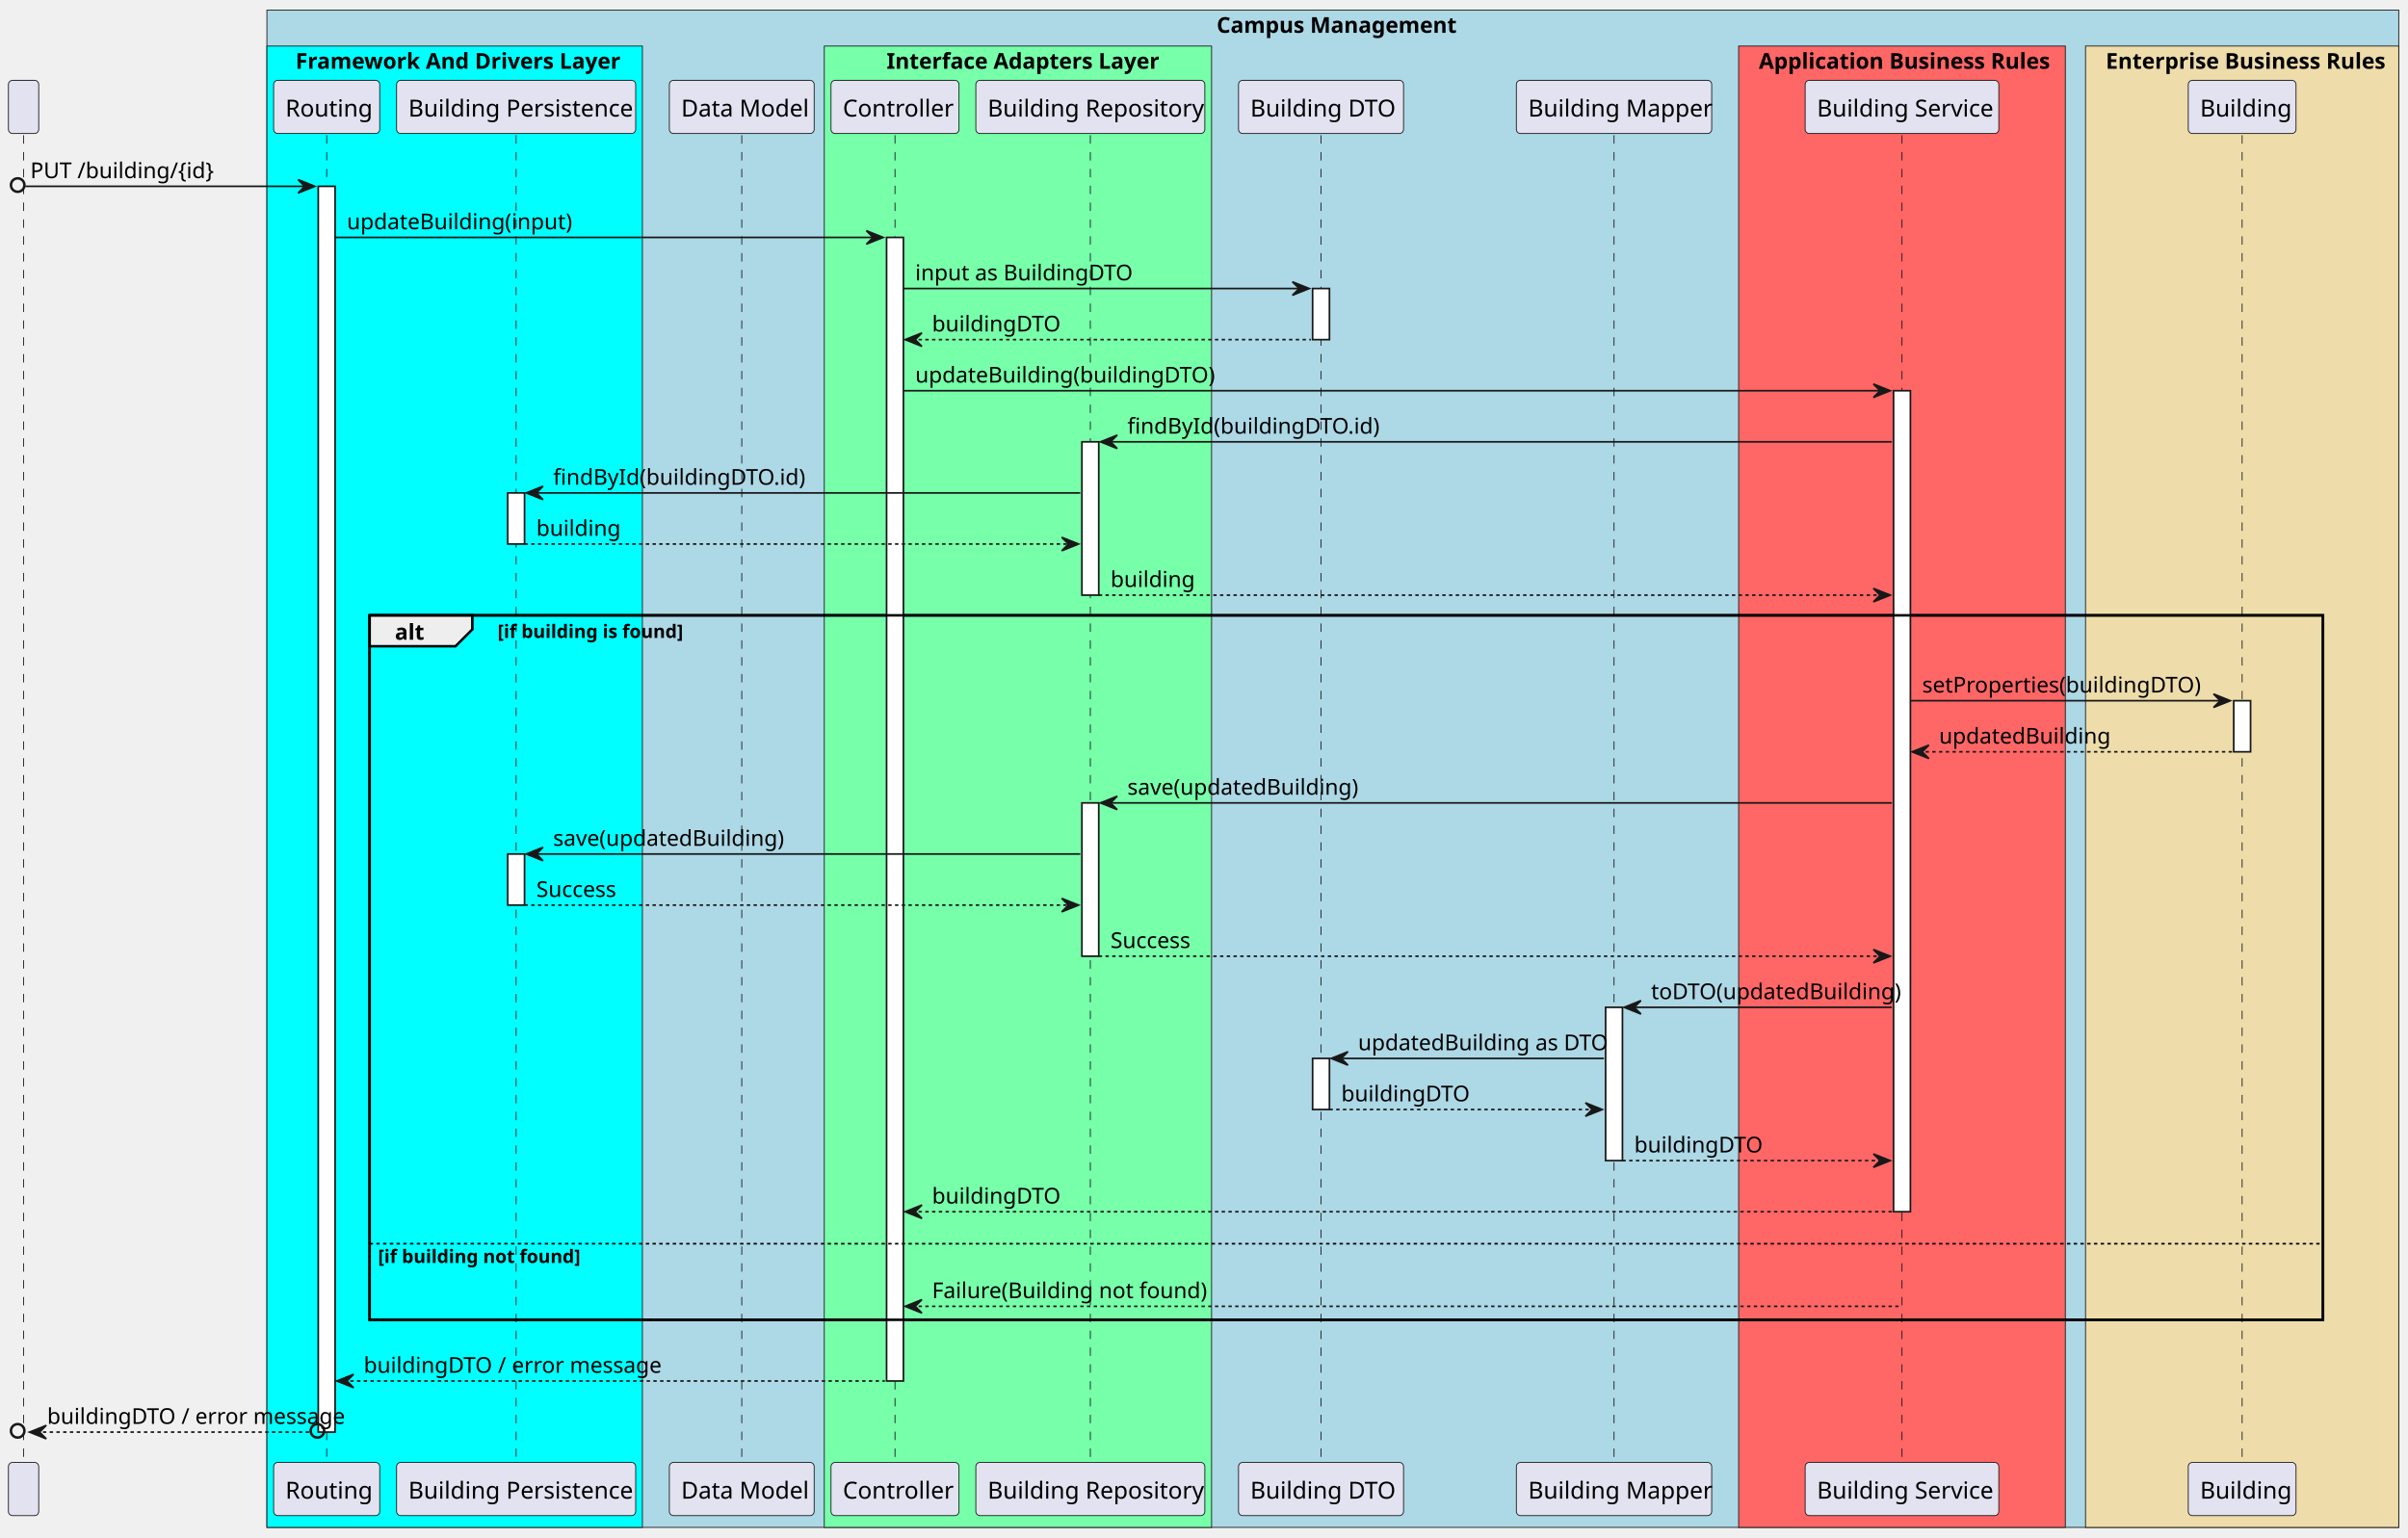
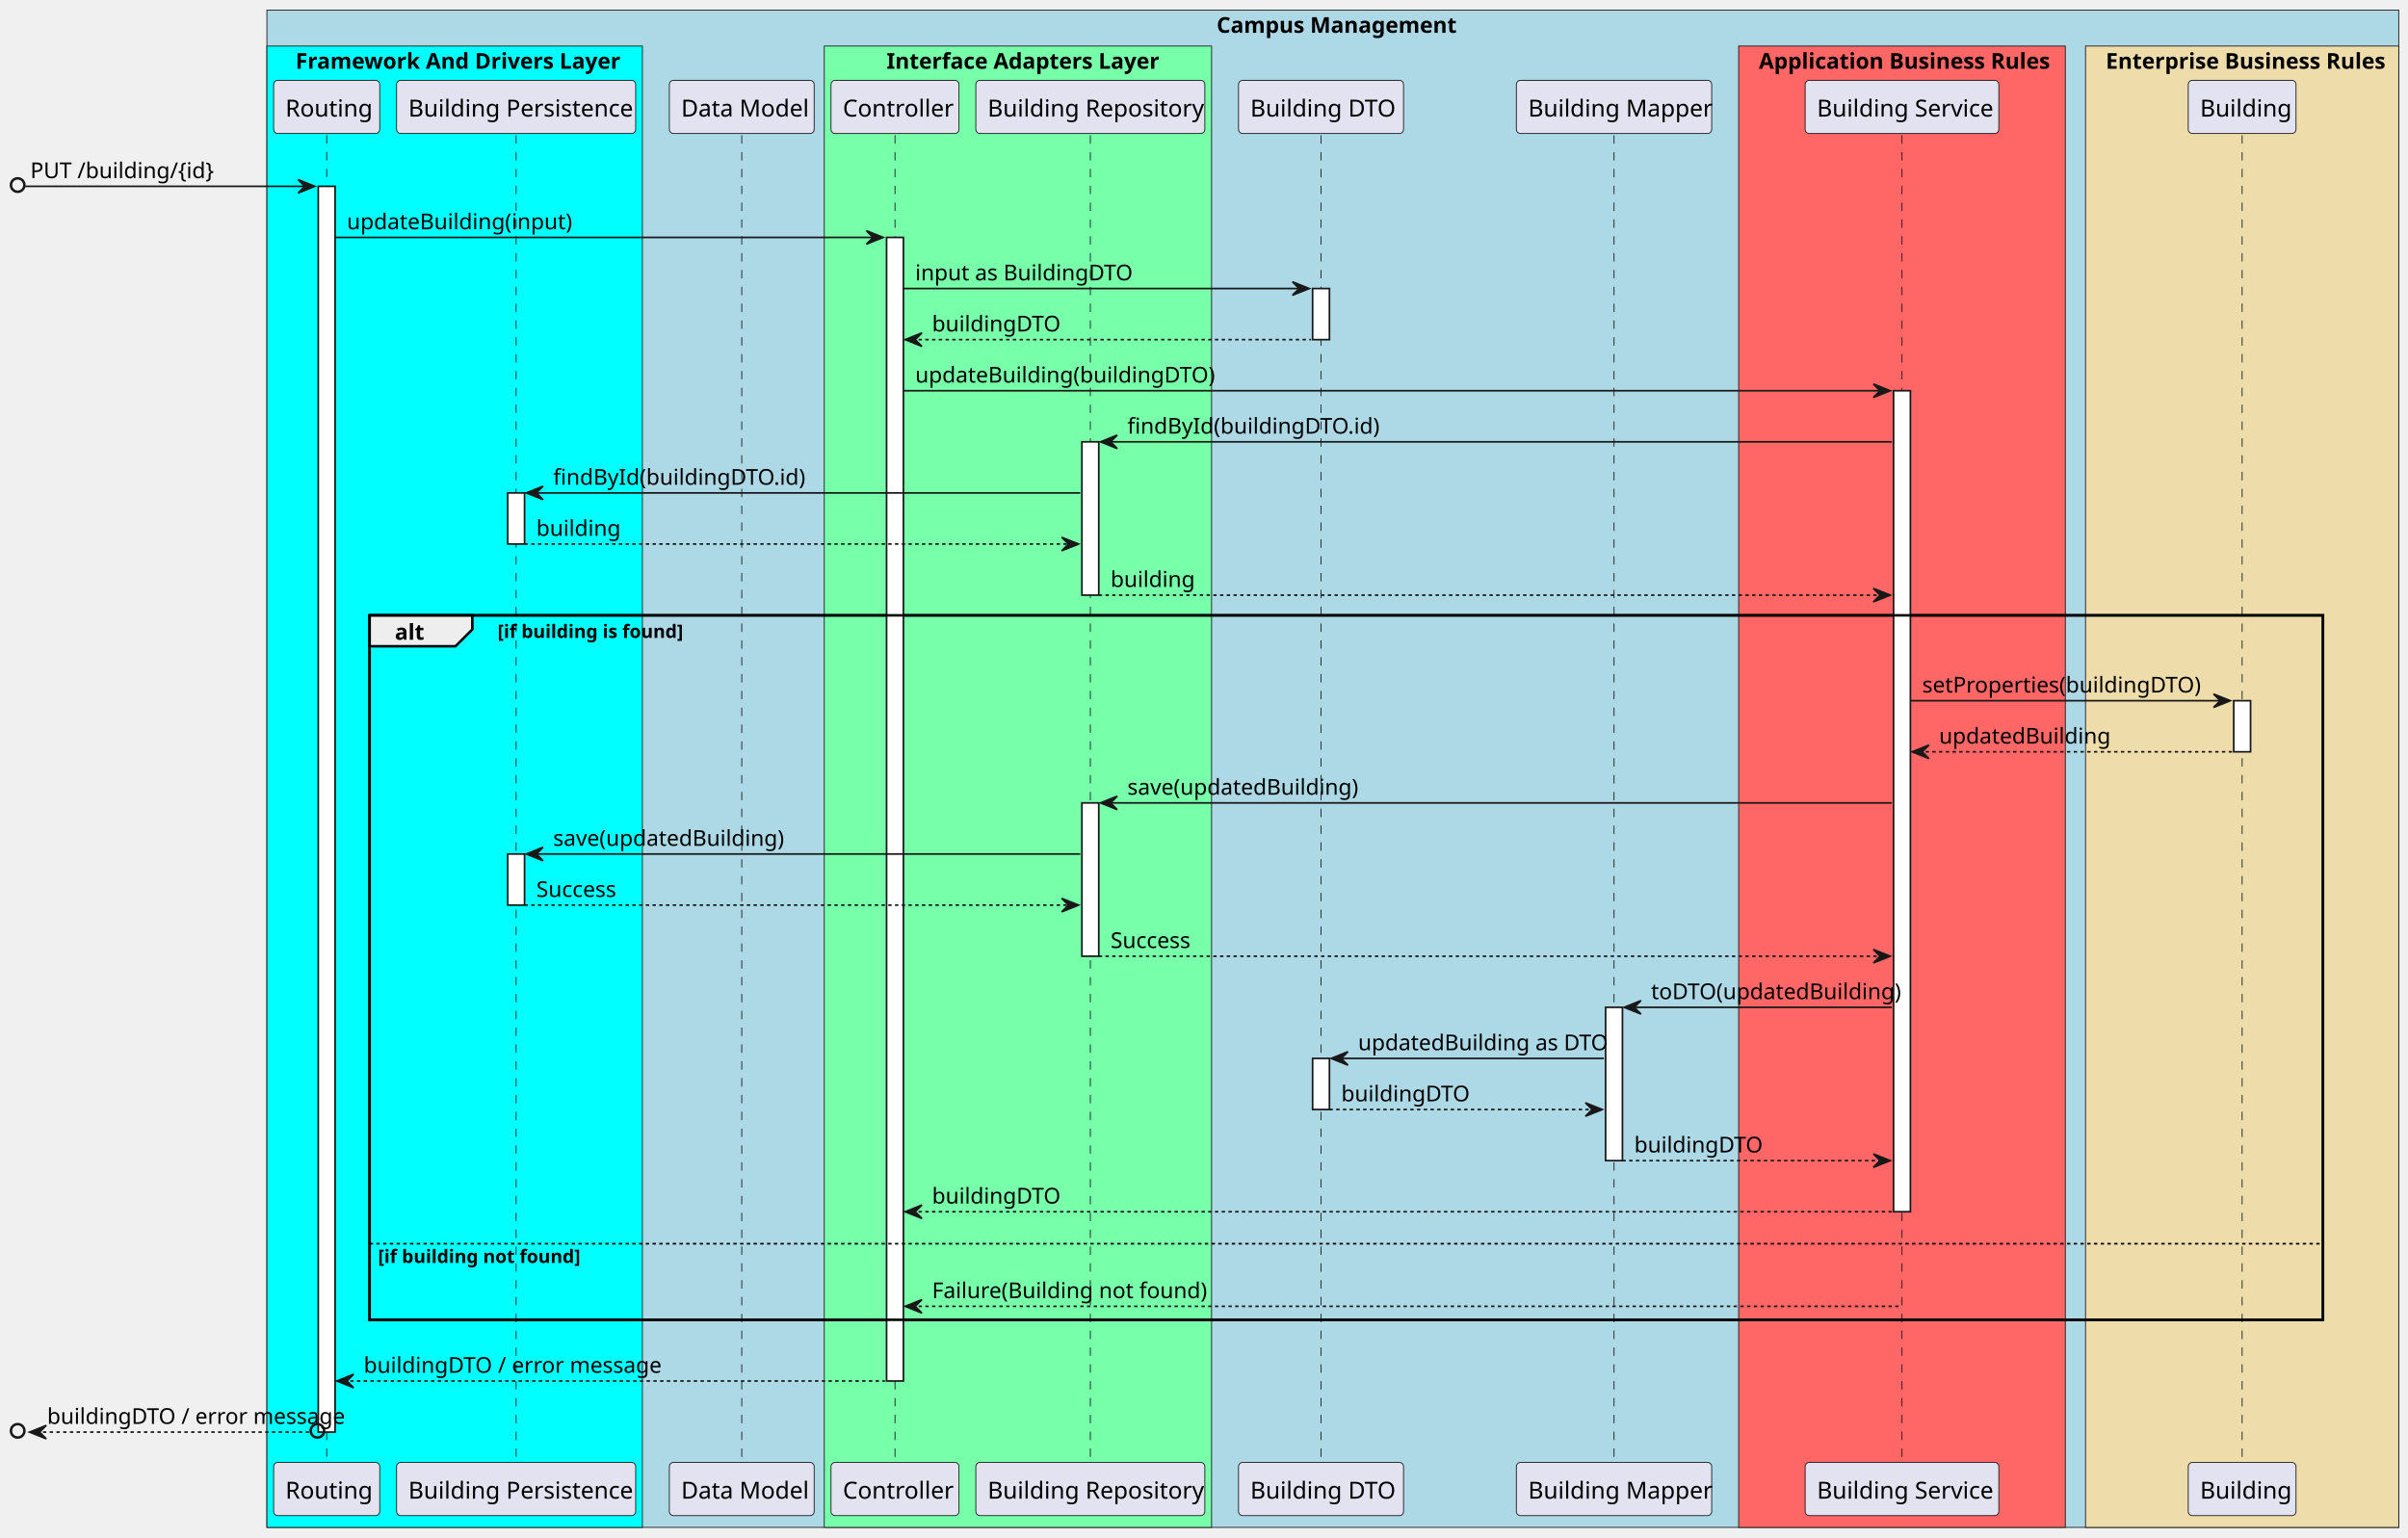
<svg xmlns="http://www.w3.org/2000/svg" contentStyleType="text/css" height="913px" preserveAspectRatio="none" style="width:1430px;height:913px;background:#FFFFFF;" version="1.1" viewBox="0 0 1430 913" width="1430px" zoomAndPan="magnify">
  <defs />
  <g>
    <rect fill="#ADD8E6" height="901.195" style="stroke:#181818;stroke-width:0.5;" width="1266" x="158.5" y="6" />
    <text fill="#000000" font-family="sans-serif" font-size="13" font-weight="bold" lengthAdjust="spacing" textLength="138" x="722.5" y="19.495">Campus Management</text>
    <rect fill="#00FFFF" height="879.844" style="stroke:#181818;stroke-width:0.5;" width="223" x="158.5" y="27.352" />
    <text fill="#000000" font-family="sans-serif" font-size="13" font-weight="bold" lengthAdjust="spacing" textLength="189" x="175.5" y="40.847">Framework And Drivers Layer</text>
    <rect fill="#77FFAA" height="879.844" style="stroke:#181818;stroke-width:0.5;" width="230" x="489.5" y="27.352" />
    <text fill="#000000" font-family="sans-serif" font-size="13" font-weight="bold" lengthAdjust="spacing" textLength="156" x="526.5" y="40.847">Interface Adapters Layer</text>
    <rect fill="#FF6666" height="879.844" style="stroke:#181818;stroke-width:0.5;" width="194" x="1032.5" y="27.352" />
    <text fill="#000000" font-family="sans-serif" font-size="13" font-weight="bold" lengthAdjust="spacing" textLength="170" x="1044.5" y="40.847">Application Business Rules</text>
    <rect fill="#EEDDAA" height="879.844" style="stroke:#181818;stroke-width:0.5;" width="186" x="1238.5" y="27.352" />
    <text fill="#000000" font-family="sans-serif" font-size="13" font-weight="bold" lengthAdjust="spacing" textLength="162" x="1250.5" y="40.847">Enterprise Business Rules</text>
    <rect fill="none" height="418.406" style="stroke:#000000;stroke-width:1.5;" width="1160" x="219.5" y="365.477" />
-     <line style="stroke:#181818;stroke-width:0.5;stroke-dasharray:5.0,5.0;" x1="14" x2="14" y1="80.312" y2="868.586" />
    <line style="stroke:#181818;stroke-width:0.5;stroke-dasharray:5.0,5.0;" x1="194" x2="194" y1="80.312" y2="868.586" />
    <rect fill="#FFFFFF" height="739.922" style="stroke:#181818;stroke-width:1.0;" width="10" x="189" y="110.664" />
    <line style="stroke:#181818;stroke-width:0.5;stroke-dasharray:5.0,5.0;" x1="306.5" x2="306.5" y1="80.312" y2="868.586" />
    <rect fill="#FFFFFF" height="30.352" style="stroke:#181818;stroke-width:1.0;" width="10" x="301.5" y="292.773" />
    <rect fill="#FFFFFF" height="30.352" style="stroke:#181818;stroke-width:1.0;" width="10" x="301.5" y="507.234" />
    <line style="stroke:#181818;stroke-width:0.5;stroke-dasharray:5.0,5.0;" x1="440.5" x2="440.5" y1="80.312" y2="868.586" />
    <line style="stroke:#181818;stroke-width:0.5;stroke-dasharray:5.0,5.0;" x1="531.5" x2="531.5" y1="80.312" y2="868.586" />
    <rect fill="#FFFFFF" height="679.219" style="stroke:#181818;stroke-width:1.0;" width="10" x="526.5" y="141.016" />
    <line style="stroke:#181818;stroke-width:0.5;stroke-dasharray:5.0,5.0;" x1="647.5" x2="647.5" y1="80.312" y2="868.586" />
    <rect fill="#FFFFFF" height="91.055" style="stroke:#181818;stroke-width:1.0;" width="10" x="642.5" y="262.422" />
    <rect fill="#FFFFFF" height="91.055" style="stroke:#181818;stroke-width:1.0;" width="10" x="642.5" y="476.883" />
    <line style="stroke:#181818;stroke-width:0.5;stroke-dasharray:5.0,5.0;" x1="784.5" x2="784.5" y1="80.312" y2="868.586" />
    <rect fill="#FFFFFF" height="30.352" style="stroke:#181818;stroke-width:1.0;" width="10" x="779.5" y="171.367" />
    <rect fill="#FFFFFF" height="30.352" style="stroke:#181818;stroke-width:1.0;" width="10" x="779.5" y="628.641" />
    <line style="stroke:#181818;stroke-width:0.5;stroke-dasharray:5.0,5.0;" x1="958.5" x2="958.5" y1="80.312" y2="868.586" />
    <rect fill="#FFFFFF" height="91.055" style="stroke:#181818;stroke-width:1.0;" width="10" x="953.5" y="598.289" />
    <line style="stroke:#181818;stroke-width:0.5;stroke-dasharray:5.0,5.0;" x1="1129.5" x2="1129.5" y1="80.312" y2="868.586" />
    <rect fill="#FFFFFF" height="487.625" style="stroke:#181818;stroke-width:1.0;" width="10" x="1124.5" y="232.07" />
    <line style="stroke:#181818;stroke-width:0.5;stroke-dasharray:5.0,5.0;" x1="1331.5" x2="1331.5" y1="80.312" y2="868.586" />
    <rect fill="#FFFFFF" height="30.352" style="stroke:#181818;stroke-width:1.0;" width="10" x="1326.5" y="416.18" />
-     <rect fill="#E2E2F0" height="31.609" rx="2.5" ry="2.5" style="stroke:#181818;stroke-width:0.5;" width="18" x="5" y="47.703" />
-     <text fill="#000000" font-family="sans-serif" font-size="14" lengthAdjust="spacing" textLength="4" x="12" y="69.236"> </text>
    <rect fill="#E2E2F0" height="31.609" rx="2.5" ry="2.5" style="stroke:#181818;stroke-width:0.5;" width="63" x="162.5" y="47.703" />
    <text fill="#000000" font-family="sans-serif" font-size="14" lengthAdjust="spacing" textLength="49" x="169.5" y="69.236">Routing</text>
    <rect fill="#E2E2F0" height="31.609" rx="2.5" ry="2.5" style="stroke:#181818;stroke-width:0.5;" width="142" x="235.5" y="47.703" />
    <text fill="#000000" font-family="sans-serif" font-size="14" lengthAdjust="spacing" textLength="128" x="242.5" y="69.236">Building Persistence</text>
    <rect fill="#E2E2F0" height="31.609" rx="2.5" ry="2.5" style="stroke:#181818;stroke-width:0.5;" width="86" x="397.5" y="47.703" />
    <text fill="#000000" font-family="sans-serif" font-size="14" lengthAdjust="spacing" textLength="72" x="404.5" y="69.236">Data Model</text>
    <rect fill="#E2E2F0" height="31.609" rx="2.5" ry="2.5" style="stroke:#181818;stroke-width:0.5;" width="76" x="493.5" y="47.703" />
    <text fill="#000000" font-family="sans-serif" font-size="14" lengthAdjust="spacing" textLength="62" x="500.5" y="69.236">Controller</text>
    <rect fill="#E2E2F0" height="31.609" rx="2.5" ry="2.5" style="stroke:#181818;stroke-width:0.5;" width="136" x="579.5" y="47.703" />
    <text fill="#000000" font-family="sans-serif" font-size="14" lengthAdjust="spacing" textLength="122" x="586.5" y="69.236">Building Repository</text>
    <rect fill="#E2E2F0" height="31.609" rx="2.5" ry="2.5" style="stroke:#181818;stroke-width:0.5;" width="98" x="735.5" y="47.703" />
    <text fill="#000000" font-family="sans-serif" font-size="14" lengthAdjust="spacing" textLength="84" x="742.5" y="69.236">Building DTO</text>
    <rect fill="#E2E2F0" height="31.609" rx="2.5" ry="2.5" style="stroke:#181818;stroke-width:0.5;" width="116" x="900.5" y="47.703" />
    <text fill="#000000" font-family="sans-serif" font-size="14" lengthAdjust="spacing" textLength="102" x="907.5" y="69.236">Building Mapper</text>
    <rect fill="#E2E2F0" height="31.609" rx="2.5" ry="2.5" style="stroke:#181818;stroke-width:0.5;" width="115" x="1072" y="47.703" />
    <text fill="#000000" font-family="sans-serif" font-size="14" lengthAdjust="spacing" textLength="101" x="1079" y="69.236">Building Service</text>
    <rect fill="#E2E2F0" height="31.609" rx="2.5" ry="2.5" style="stroke:#181818;stroke-width:0.5;" width="64" x="1299.5" y="47.703" />
    <text fill="#000000" font-family="sans-serif" font-size="14" lengthAdjust="spacing" textLength="50" x="1306.5" y="69.236">Building</text>
-     <rect fill="#E2E2F0" height="31.609" rx="2.5" ry="2.5" style="stroke:#181818;stroke-width:0.5;" width="18" x="5" y="868.586" />
-     <text fill="#000000" font-family="sans-serif" font-size="14" lengthAdjust="spacing" textLength="4" x="12" y="890.119"> </text>
    <rect fill="#E2E2F0" height="31.609" rx="2.5" ry="2.5" style="stroke:#181818;stroke-width:0.5;" width="63" x="162.5" y="868.586" />
    <text fill="#000000" font-family="sans-serif" font-size="14" lengthAdjust="spacing" textLength="49" x="169.5" y="890.119">Routing</text>
    <rect fill="#E2E2F0" height="31.609" rx="2.5" ry="2.5" style="stroke:#181818;stroke-width:0.5;" width="142" x="235.5" y="868.586" />
    <text fill="#000000" font-family="sans-serif" font-size="14" lengthAdjust="spacing" textLength="128" x="242.5" y="890.119">Building Persistence</text>
    <rect fill="#E2E2F0" height="31.609" rx="2.5" ry="2.5" style="stroke:#181818;stroke-width:0.5;" width="86" x="397.5" y="868.586" />
    <text fill="#000000" font-family="sans-serif" font-size="14" lengthAdjust="spacing" textLength="72" x="404.5" y="890.119">Data Model</text>
    <rect fill="#E2E2F0" height="31.609" rx="2.5" ry="2.5" style="stroke:#181818;stroke-width:0.5;" width="76" x="493.5" y="868.586" />
    <text fill="#000000" font-family="sans-serif" font-size="14" lengthAdjust="spacing" textLength="62" x="500.5" y="890.119">Controller</text>
    <rect fill="#E2E2F0" height="31.609" rx="2.5" ry="2.5" style="stroke:#181818;stroke-width:0.5;" width="136" x="579.5" y="868.586" />
    <text fill="#000000" font-family="sans-serif" font-size="14" lengthAdjust="spacing" textLength="122" x="586.5" y="890.119">Building Repository</text>
    <rect fill="#E2E2F0" height="31.609" rx="2.5" ry="2.5" style="stroke:#181818;stroke-width:0.5;" width="98" x="735.5" y="868.586" />
    <text fill="#000000" font-family="sans-serif" font-size="14" lengthAdjust="spacing" textLength="84" x="742.5" y="890.119">Building DTO</text>
    <rect fill="#E2E2F0" height="31.609" rx="2.5" ry="2.5" style="stroke:#181818;stroke-width:0.5;" width="116" x="900.5" y="868.586" />
    <text fill="#000000" font-family="sans-serif" font-size="14" lengthAdjust="spacing" textLength="102" x="907.5" y="890.119">Building Mapper</text>
    <rect fill="#E2E2F0" height="31.609" rx="2.5" ry="2.5" style="stroke:#181818;stroke-width:0.5;" width="115" x="1072" y="868.586" />
    <text fill="#000000" font-family="sans-serif" font-size="14" lengthAdjust="spacing" textLength="101" x="1079" y="890.119">Building Service</text>
    <rect fill="#E2E2F0" height="31.609" rx="2.5" ry="2.5" style="stroke:#181818;stroke-width:0.5;" width="64" x="1299.5" y="868.586" />
    <text fill="#000000" font-family="sans-serif" font-size="14" lengthAdjust="spacing" textLength="50" x="1306.5" y="890.119">Building</text>
    <ellipse cx="10.5" cy="109.914" fill="none" rx="4" ry="4" style="stroke:#181818;stroke-width:1.5;" />
    <polygon fill="#181818" points="177,106.664,187,110.664,177,114.664,181,110.664" style="stroke:#181818;stroke-width:1.0;" />
    <line style="stroke:#181818;stroke-width:1.0;" x1="15" x2="183" y1="110.664" y2="110.664" />
    <text fill="#000000" font-family="sans-serif" font-size="13" lengthAdjust="spacing" textLength="99" x="18" y="105.808">PUT /building/{id}</text>
    <polygon fill="#181818" points="514.5,137.016,524.5,141.016,514.5,145.016,518.5,141.016" style="stroke:#181818;stroke-width:1.0;" />
    <line style="stroke:#181818;stroke-width:1.0;" x1="199" x2="520.5" y1="141.016" y2="141.016" />
    <text fill="#000000" font-family="sans-serif" font-size="13" lengthAdjust="spacing" textLength="121" x="206" y="136.159">updateBuilding(input)</text>
    <polygon fill="#181818" points="767.5,167.367,777.5,171.367,767.5,175.367,771.5,171.367" style="stroke:#181818;stroke-width:1.0;" />
    <line style="stroke:#181818;stroke-width:1.0;" x1="536.5" x2="773.5" y1="171.367" y2="171.367" />
    <text fill="#000000" font-family="sans-serif" font-size="13" lengthAdjust="spacing" textLength="122" x="543.5" y="166.511">input as BuildingDTO</text>
    <polygon fill="#181818" points="547.5,197.719,537.5,201.719,547.5,205.719,543.5,201.719" style="stroke:#181818;stroke-width:1.0;" />
    <line style="stroke:#181818;stroke-width:1.0;stroke-dasharray:2.0,2.0;" x1="541.5" x2="778.5" y1="201.719" y2="201.719" />
    <text fill="#000000" font-family="sans-serif" font-size="13" lengthAdjust="spacing" textLength="70" x="553.5" y="196.862">buildingDTO</text>
    <polygon fill="#181818" points="1112.5,228.07,1122.5,232.07,1112.5,236.07,1116.5,232.07" style="stroke:#181818;stroke-width:1.0;" />
    <line style="stroke:#181818;stroke-width:1.0;" x1="536.5" x2="1118.5" y1="232.07" y2="232.07" />
    <text fill="#000000" font-family="sans-serif" font-size="13" lengthAdjust="spacing" textLength="163" x="543.5" y="227.214">updateBuilding(buildingDTO)</text>
    <polygon fill="#181818" points="663.5,258.422,653.5,262.422,663.5,266.422,659.5,262.422" style="stroke:#181818;stroke-width:1.0;" />
    <line style="stroke:#181818;stroke-width:1.0;" x1="657.5" x2="1123.5" y1="262.422" y2="262.422" />
    <text fill="#000000" font-family="sans-serif" font-size="13" lengthAdjust="spacing" textLength="138" x="669.5" y="257.565">findById(buildingDTO.id)</text>
    <polygon fill="#181818" points="322.5,288.773,312.5,292.773,322.5,296.773,318.5,292.773" style="stroke:#181818;stroke-width:1.0;" />
    <line style="stroke:#181818;stroke-width:1.0;" x1="316.5" x2="641.5" y1="292.773" y2="292.773" />
    <text fill="#000000" font-family="sans-serif" font-size="13" lengthAdjust="spacing" textLength="138" x="328.5" y="287.917">findById(buildingDTO.id)</text>
    <polygon fill="#181818" points="630.5,319.125,640.5,323.125,630.5,327.125,634.5,323.125" style="stroke:#181818;stroke-width:1.0;" />
    <line style="stroke:#181818;stroke-width:1.0;stroke-dasharray:2.0,2.0;" x1="311.5" x2="636.5" y1="323.125" y2="323.125" />
    <text fill="#000000" font-family="sans-serif" font-size="13" lengthAdjust="spacing" textLength="44" x="318.5" y="318.269">building</text>
    <polygon fill="#181818" points="1112.5,349.477,1122.5,353.477,1112.5,357.477,1116.5,353.477" style="stroke:#181818;stroke-width:1.0;" />
    <line style="stroke:#181818;stroke-width:1.0;stroke-dasharray:2.0,2.0;" x1="652.5" x2="1118.5" y1="353.477" y2="353.477" />
    <text fill="#000000" font-family="sans-serif" font-size="13" lengthAdjust="spacing" textLength="44" x="659.5" y="348.62">building</text>
    <path d="M219.5,365.477 L280.5,365.477 L280.5,373.828 L270.5,383.828 L219.5,383.828 L219.5,365.477 " fill="#EEEEEE" style="stroke:#000000;stroke-width:1.5;" />
    <rect fill="none" height="418.406" style="stroke:#000000;stroke-width:1.5;" width="1160" x="219.5" y="365.477" />
    <text fill="#000000" font-family="sans-serif" font-size="13" font-weight="bold" lengthAdjust="spacing" textLength="16" x="234.5" y="379.972">alt</text>
    <text fill="#000000" font-family="sans-serif" font-size="11" font-weight="bold" lengthAdjust="spacing" textLength="110" x="295.5" y="378.896">[if building is found]</text>
    <line style="stroke:#000000;stroke-width:1.0;stroke-dasharray:2.0,2.0;" x1="219.5" x2="1379.5" y1="738.695" y2="738.695" />
    <text fill="#000000" font-family="sans-serif" font-size="11" font-weight="bold" lengthAdjust="spacing" textLength="118" x="224.5" y="750.114">[if building not found]</text>
    <polygon fill="#181818" points="1314.5,412.18,1324.5,416.18,1314.5,420.18,1318.5,416.18" style="stroke:#181818;stroke-width:1.0;" />
    <line style="stroke:#181818;stroke-width:1.0;" x1="1134.5" x2="1320.5" y1="416.18" y2="416.18" />
    <text fill="#000000" font-family="sans-serif" font-size="13" lengthAdjust="spacing" textLength="155" x="1141.5" y="411.323">setProperties(buildingDTO)</text>
    <polygon fill="#181818" points="1145.5,442.531,1135.5,446.531,1145.5,450.531,1141.5,446.531" style="stroke:#181818;stroke-width:1.0;" />
    <line style="stroke:#181818;stroke-width:1.0;stroke-dasharray:2.0,2.0;" x1="1139.5" x2="1325.5" y1="446.531" y2="446.531" />
    <text fill="#000000" font-family="sans-serif" font-size="13" lengthAdjust="spacing" textLength="92" x="1151.5" y="441.675">updatedBuilding</text>
    <polygon fill="#181818" points="663.5,472.883,653.5,476.883,663.5,480.883,659.5,476.883" style="stroke:#181818;stroke-width:1.0;" />
    <line style="stroke:#181818;stroke-width:1.0;" x1="657.5" x2="1123.5" y1="476.883" y2="476.883" />
    <text fill="#000000" font-family="sans-serif" font-size="13" lengthAdjust="spacing" textLength="126" x="669.5" y="472.026">save(updatedBuilding)</text>
    <polygon fill="#181818" points="322.5,503.234,312.5,507.234,322.5,511.234,318.5,507.234" style="stroke:#181818;stroke-width:1.0;" />
    <line style="stroke:#181818;stroke-width:1.0;" x1="316.5" x2="641.5" y1="507.234" y2="507.234" />
    <text fill="#000000" font-family="sans-serif" font-size="13" lengthAdjust="spacing" textLength="126" x="328.5" y="502.378">save(updatedBuilding)</text>
    <polygon fill="#181818" points="630.5,533.586,640.5,537.586,630.5,541.586,634.5,537.586" style="stroke:#181818;stroke-width:1.0;" />
    <line style="stroke:#181818;stroke-width:1.0;stroke-dasharray:2.0,2.0;" x1="311.5" x2="636.5" y1="537.586" y2="537.586" />
    <text fill="#000000" font-family="sans-serif" font-size="13" lengthAdjust="spacing" textLength="51" x="318.5" y="532.73">Success</text>
    <polygon fill="#181818" points="1112.5,563.938,1122.5,567.938,1112.5,571.938,1116.5,567.938" style="stroke:#181818;stroke-width:1.0;" />
    <line style="stroke:#181818;stroke-width:1.0;stroke-dasharray:2.0,2.0;" x1="652.5" x2="1118.5" y1="567.938" y2="567.938" />
    <text fill="#000000" font-family="sans-serif" font-size="13" lengthAdjust="spacing" textLength="51" x="659.5" y="563.081">Success</text>
    <polygon fill="#181818" points="974.5,594.289,964.5,598.289,974.5,602.289,970.5,598.289" style="stroke:#181818;stroke-width:1.0;" />
    <line style="stroke:#181818;stroke-width:1.0;" x1="968.5" x2="1123.5" y1="598.289" y2="598.289" />
    <text fill="#000000" font-family="sans-serif" font-size="13" lengthAdjust="spacing" textLength="137" x="980.5" y="593.433">toDTO(updatedBuilding)</text>
    <polygon fill="#181818" points="800.5,624.641,790.5,628.641,800.5,632.641,796.5,628.641" style="stroke:#181818;stroke-width:1.0;" />
    <line style="stroke:#181818;stroke-width:1.0;" x1="794.5" x2="952.5" y1="628.641" y2="628.641" />
    <text fill="#000000" font-family="sans-serif" font-size="13" lengthAdjust="spacing" textLength="140" x="806.5" y="623.784">updatedBuilding as DTO</text>
    <polygon fill="#181818" points="941.5,654.992,951.5,658.992,941.5,662.992,945.5,658.992" style="stroke:#181818;stroke-width:1.0;" />
    <line style="stroke:#181818;stroke-width:1.0;stroke-dasharray:2.0,2.0;" x1="789.5" x2="947.5" y1="658.992" y2="658.992" />
    <text fill="#000000" font-family="sans-serif" font-size="13" lengthAdjust="spacing" textLength="70" x="796.5" y="654.136">buildingDTO</text>
    <polygon fill="#181818" points="1112.5,685.344,1122.5,689.344,1112.5,693.344,1116.5,689.344" style="stroke:#181818;stroke-width:1.0;" />
    <line style="stroke:#181818;stroke-width:1.0;stroke-dasharray:2.0,2.0;" x1="963.5" x2="1118.5" y1="689.344" y2="689.344" />
    <text fill="#000000" font-family="sans-serif" font-size="13" lengthAdjust="spacing" textLength="70" x="970.5" y="684.487">buildingDTO</text>
    <polygon fill="#181818" points="547.5,715.695,537.5,719.695,547.5,723.695,543.5,719.695" style="stroke:#181818;stroke-width:1.0;" />
    <line style="stroke:#181818;stroke-width:1.0;stroke-dasharray:2.0,2.0;" x1="541.5" x2="1123.5" y1="719.695" y2="719.695" />
    <text fill="#000000" font-family="sans-serif" font-size="13" lengthAdjust="spacing" textLength="70" x="553.5" y="714.839">buildingDTO</text>
    <polygon fill="#181818" points="547.5,771.883,537.5,775.883,547.5,779.883,543.5,775.883" style="stroke:#181818;stroke-width:1.0;" />
    <line style="stroke:#181818;stroke-width:1.0;stroke-dasharray:2.0,2.0;" x1="541.5" x2="1128.5" y1="775.883" y2="775.883" />
    <text fill="#000000" font-family="sans-serif" font-size="13" lengthAdjust="spacing" textLength="150" x="553.5" y="771.026">Failure(Building not found)</text>
    <polygon fill="#181818" points="210,816.234,200,820.234,210,824.234,206,820.234" style="stroke:#181818;stroke-width:1.0;" />
    <line style="stroke:#181818;stroke-width:1.0;stroke-dasharray:2.0,2.0;" x1="204" x2="525.5" y1="820.234" y2="820.234" />
    <text fill="#000000" font-family="sans-serif" font-size="13" lengthAdjust="spacing" textLength="165" x="216" y="815.378">buildingDTO / error message</text>
    <ellipse cx="10.5" cy="849.836" fill="none" rx="4" ry="4" style="stroke:#181818;stroke-width:1.5;" />
    <polygon fill="#181818" points="27.5,846.586,17.5,850.586,27.5,854.586,23.5,850.586" style="stroke:#181818;stroke-width:1.0;" />
    <ellipse cx="188.5" cy="849.836" fill="none" rx="4" ry="4" style="stroke:#181818;stroke-width:1.5;" />
    <line style="stroke:#181818;stroke-width:1.0;stroke-dasharray:2.0,2.0;" x1="25.5" x2="184" y1="850.586" y2="850.586" />
    <text fill="#000000" font-family="sans-serif" font-size="13" lengthAdjust="spacing" textLength="165" x="28" y="845.73">buildingDTO / error message</text>
  </g>
</svg>
